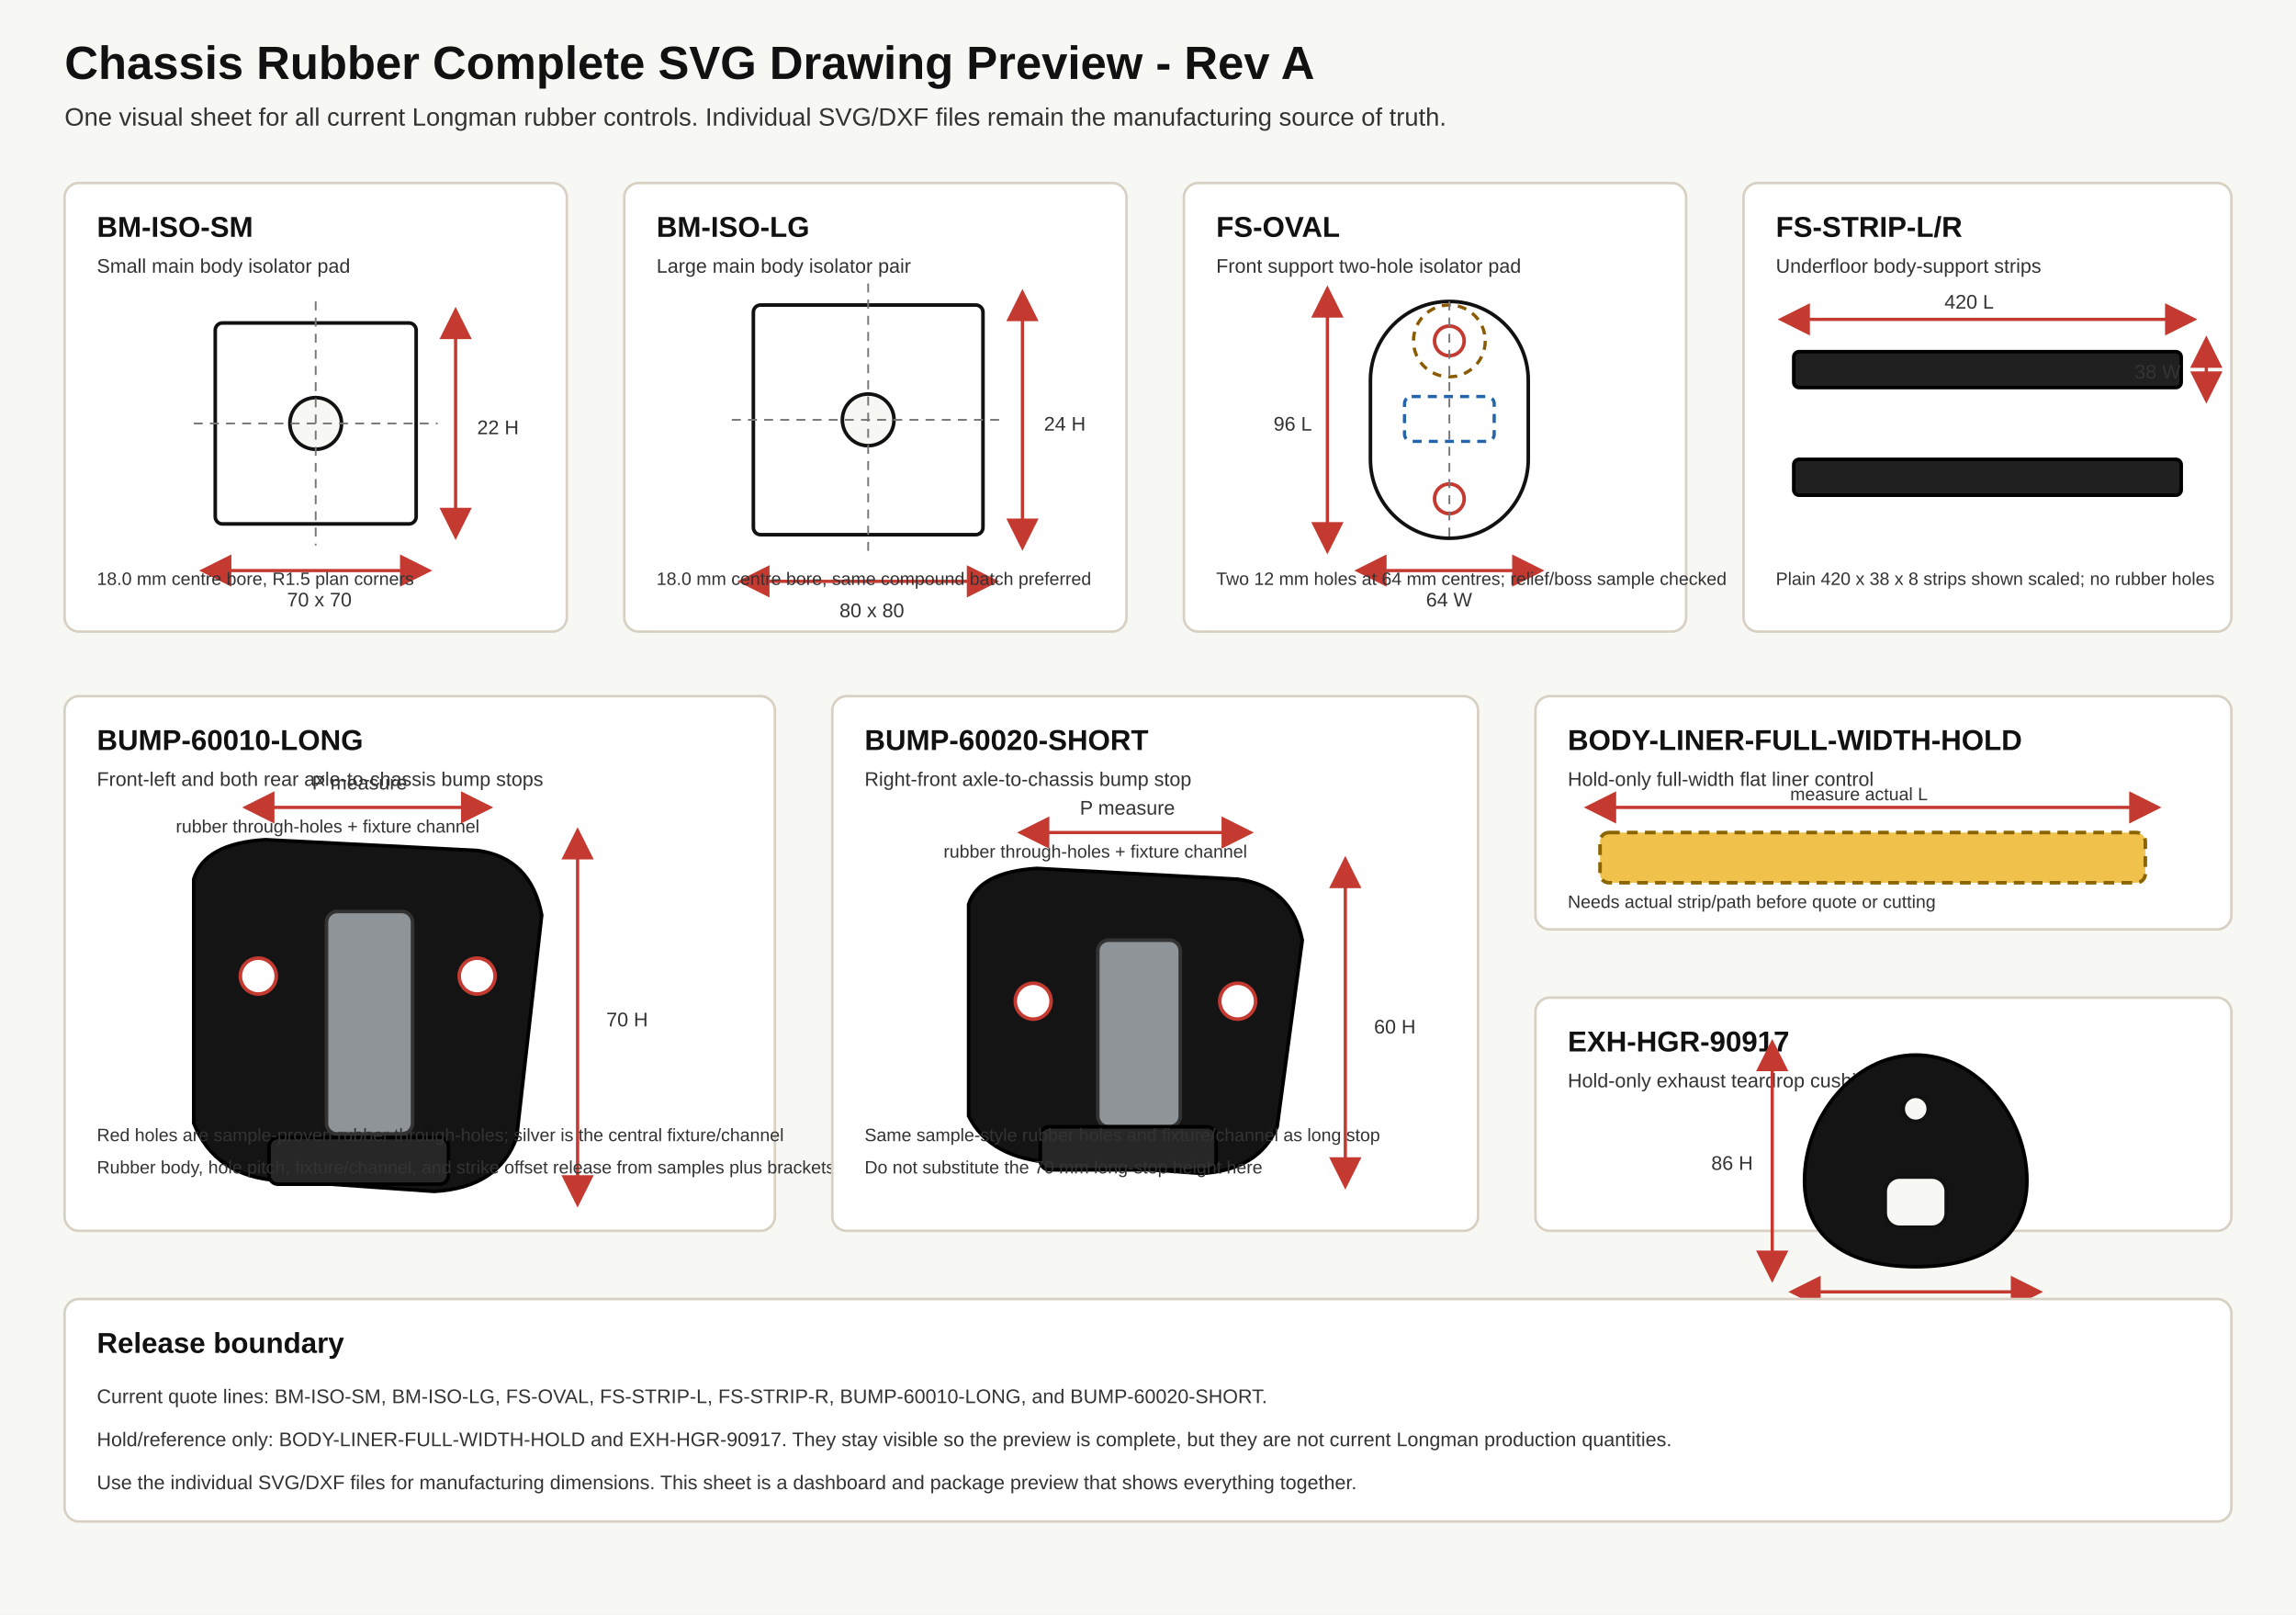
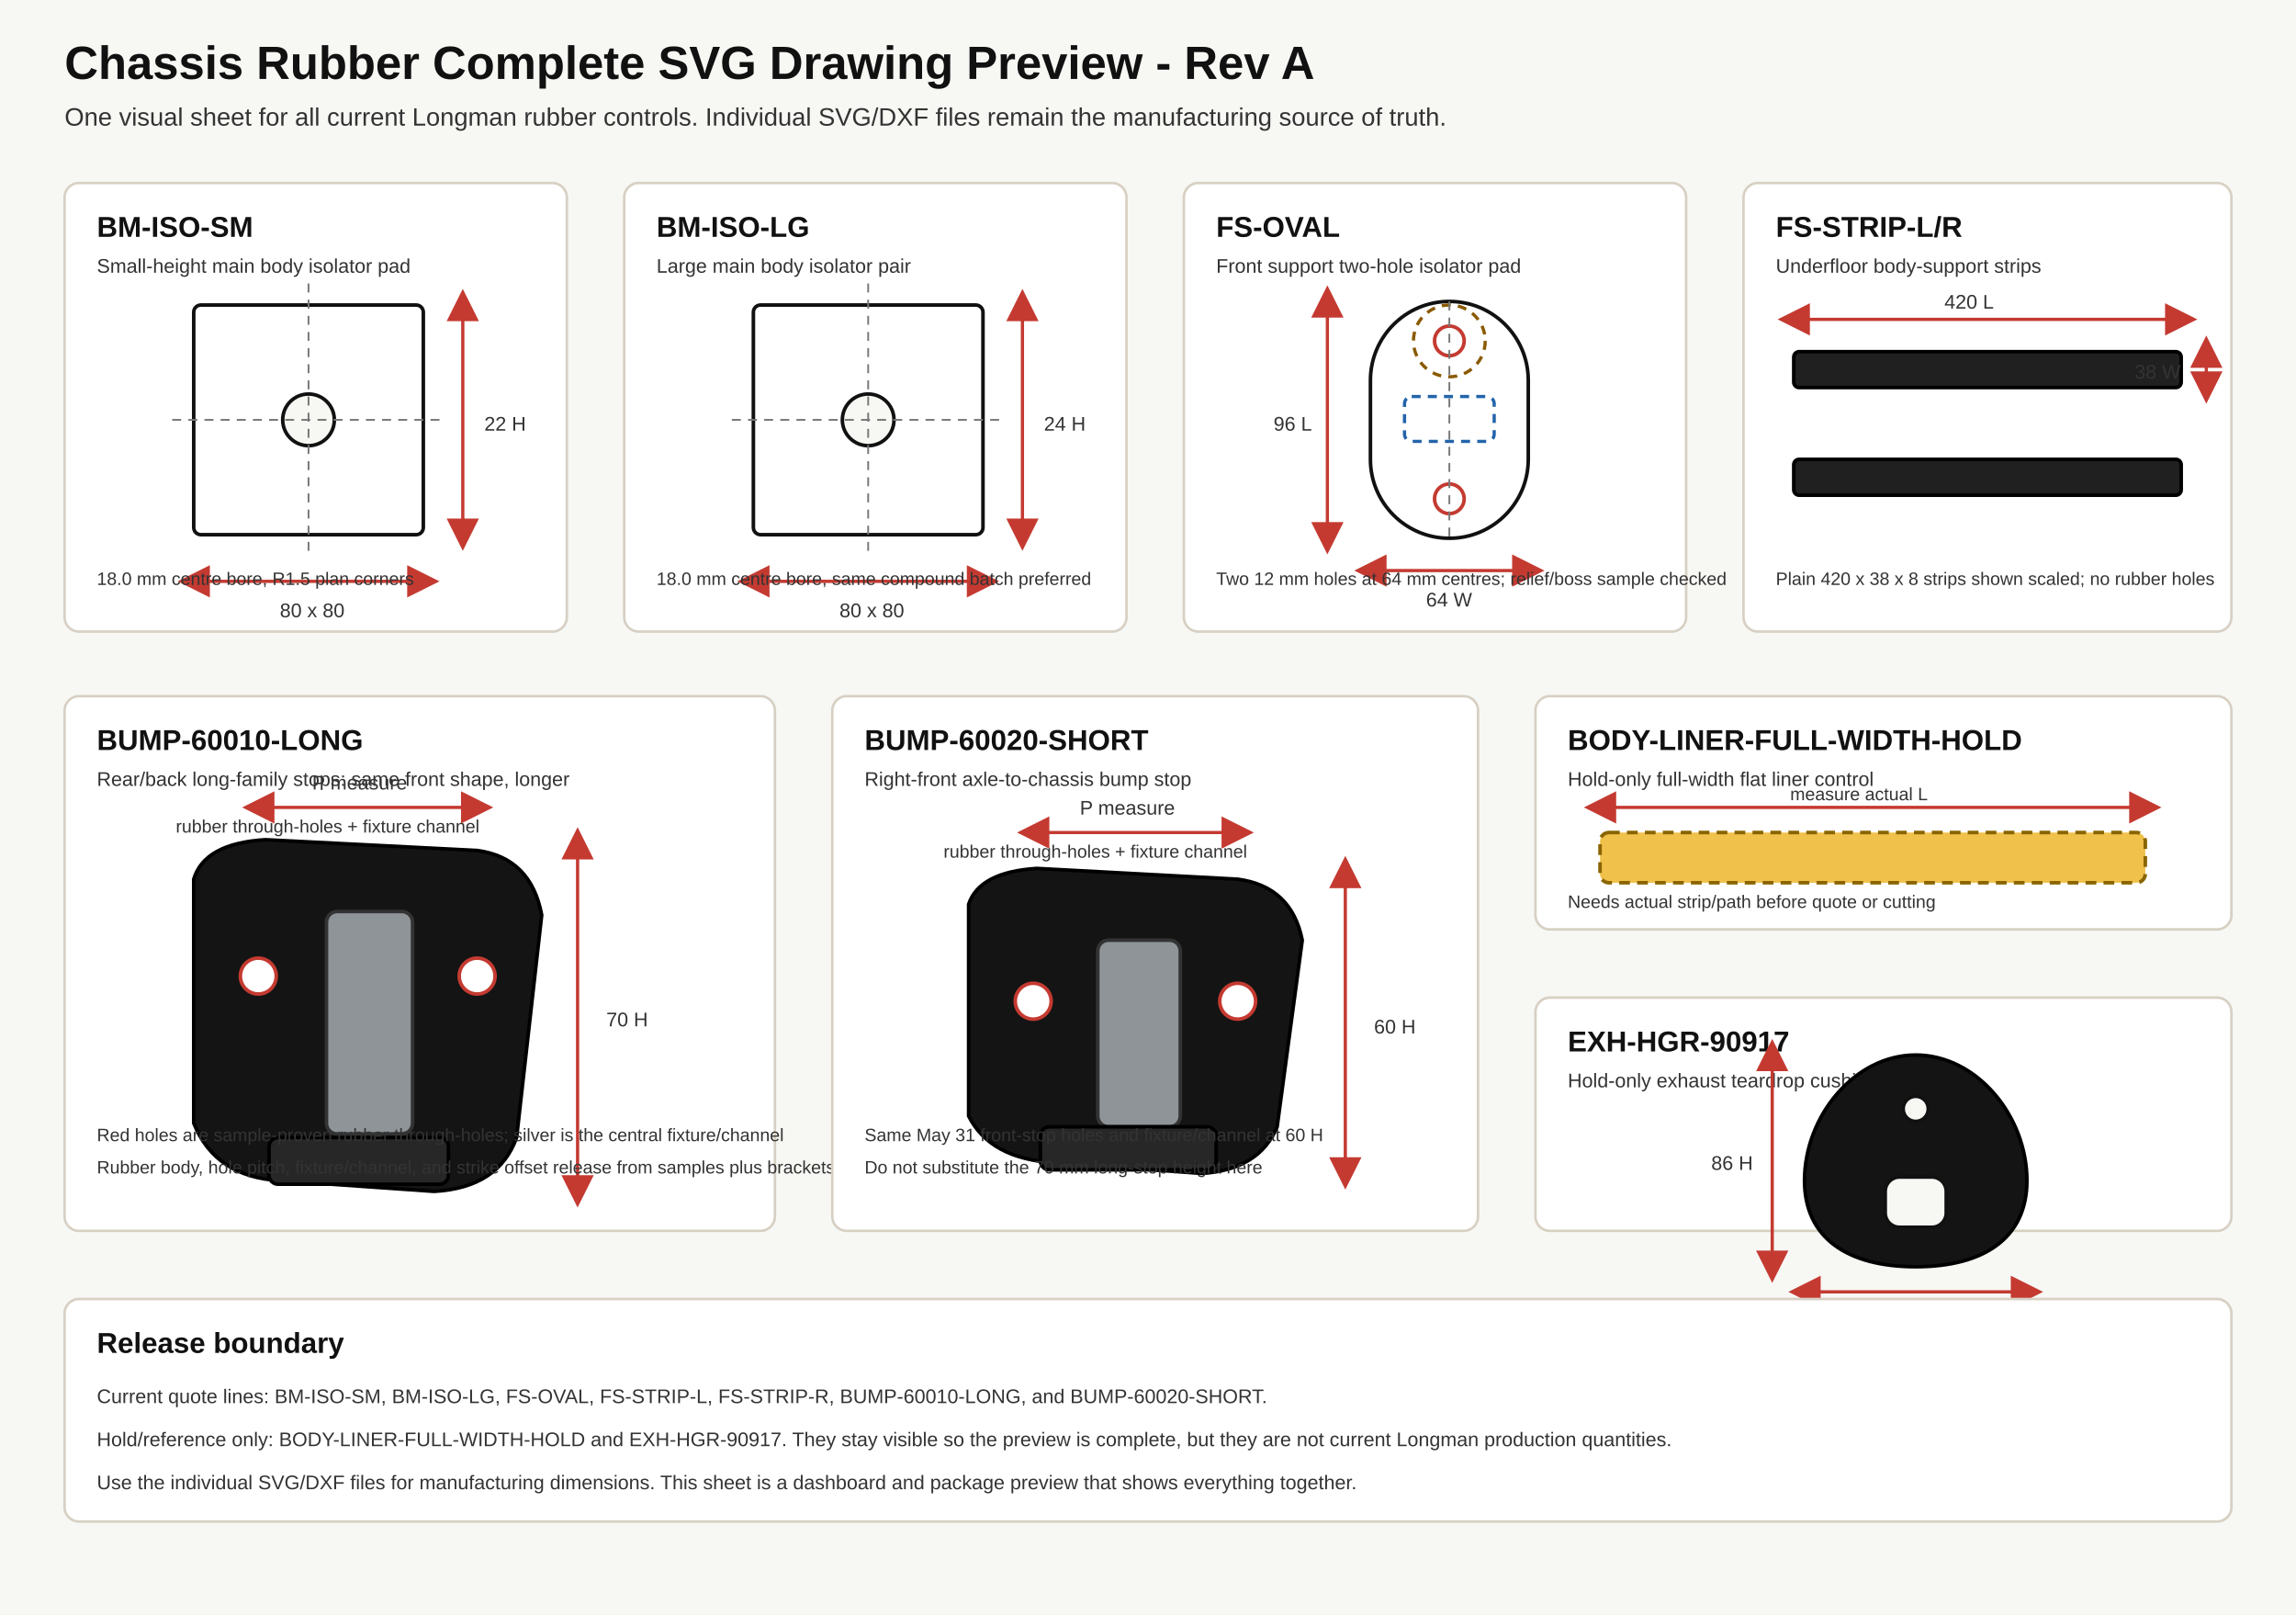
<svg xmlns="http://www.w3.org/2000/svg" width="1280" height="900" viewBox="0 0 1280 900" role="img" aria-labelledby="title desc">
  <rect width="1280" height="900" fill="#f7f7f4" />
  <style>
    .title { font: 700 26px Arial, sans-serif; fill: #111; }
    .subtitle { font: 14px Arial, sans-serif; fill: #333; }
    .panel { fill: #fff; stroke: #d7d0c3; stroke-width: 1.4; }
    .panel-title { font: 700 16px Arial, sans-serif; fill: #111; }
    .label { font: 13px Arial, sans-serif; fill: #222; }
    .small { font: 11px Arial, sans-serif; fill: #333; }
    .tiny { font: 10px Arial, sans-serif; fill: #333; }
    .rubber { fill: #141414; stroke: #000; stroke-width: 2; }
    .rubber2 { fill: #272727; stroke: #000; stroke-width: 2; }
    .steel { fill: #8e9498; stroke: #333; stroke-width: 2; }
    .cut { fill: none; stroke: #111; stroke-width: 2; }
    .hole { fill: #fff; stroke: #c43a31; stroke-width: 2; }
    .bore { fill: #f7f7f4; stroke: #111; stroke-width: 2; }
    .center { stroke: #777; stroke-width: 1; stroke-dasharray: 5 4; }
    .dim { stroke: #c43a31; stroke-width: 1.8; fill: none; marker-start: url(#arrow); marker-end: url(#arrow); }
    .guide { stroke: #666; stroke-width: 1.3; stroke-dasharray: 6 5; fill: none; }
    .hold { fill: #f0c14b; stroke: #8a6500; stroke-width: 2; stroke-dasharray: 6 4; }
    .mark { fill: none; stroke: #8a5a00; stroke-width: 1.8; stroke-dasharray: 5 4; }
    .relief { fill: none; stroke: #2364aa; stroke-width: 1.8; stroke-dasharray: 5 4; }
    .strip { fill: #202020; stroke: #000; stroke-width: 2; }
    .callout { stroke: #2364aa; stroke-width: 1.6; fill: none; marker-end: url(#arrowBlue); }
  </style>
  <defs>
    <marker id="arrow" markerWidth="10" markerHeight="10" refX="5" refY="5" orient="auto-start-reverse">
      <path d="M0,0 L10,5 L0,10 z" fill="#c43a31" />
    </marker>
    <marker id="arrowBlue" markerWidth="10" markerHeight="10" refX="8" refY="5" orient="auto">
      <path d="M0,0 L10,5 L0,10 z" fill="#2364aa" />
    </marker>
  </defs>
  <text x="36" y="44" class="title">Chassis Rubber Complete SVG Drawing Preview - Rev A</text>
  <text x="36" y="70" class="subtitle">One visual sheet for all current Longman rubber controls. Individual SVG/DXF files remain the manufacturing source of truth.</text>
  <g transform="translate(36,102)">
    <rect class="panel" x="0" y="0" width="280" height="250" rx="8" />
    <text class="panel-title" x="18" y="30">BM-ISO-SM</text>
-     <text class="small" x="18" y="50">Small main body isolator pad</text>
-     <g transform="translate(84,78)">
-       <rect class="cut" x="0" y="0" width="112" height="112" rx="4" />
-       <circle class="bore" cx="56" cy="56" r="14.4" />
-       <line class="center" x1="56" y1="-12" x2="56" y2="124" />
-       <line class="center" x1="-12" y1="56" x2="124" y2="56" />
-       <path class="dim" d="M0 138 L112 138" />
-       <text class="small" x="40" y="158">70 x 70</text>
-       <path class="dim" d="M134 0 L134 112" />
-       <text class="small" x="146" y="62">22 H</text>
+     <text class="small" x="18" y="50">Small-height main body isolator pad</text>
+     <g transform="translate(72,68)">
+       <rect class="cut" x="0" y="0" width="128" height="128" rx="4" />
+       <circle class="bore" cx="64" cy="64" r="14.4" />
+       <line class="center" x1="64" y1="-12" x2="64" y2="140" />
+       <line class="center" x1="-12" y1="64" x2="140" y2="64" />
+       <path class="dim" d="M0 154 L128 154" />
+       <text class="small" x="48" y="174">80 x 80</text>
+       <path class="dim" d="M150 0 L150 128" />
+       <text class="small" x="162" y="70">22 H</text>
    </g>
    <text class="tiny" x="18" y="224">18.0 mm centre bore, R1.5 plan corners</text>
  </g>
  <g transform="translate(348,102)">
    <rect class="panel" x="0" y="0" width="280" height="250" rx="8" />
    <text class="panel-title" x="18" y="30">BM-ISO-LG</text>
    <text class="small" x="18" y="50">Large main body isolator pair</text>
    <g transform="translate(72,68)">
      <rect class="cut" x="0" y="0" width="128" height="128" rx="4" />
      <circle class="bore" cx="64" cy="64" r="14.4" />
      <line class="center" x1="64" y1="-12" x2="64" y2="140" />
      <line class="center" x1="-12" y1="64" x2="140" y2="64" />
      <path class="dim" d="M0 154 L128 154" />
      <text class="small" x="48" y="174">80 x 80</text>
      <path class="dim" d="M150 0 L150 128" />
      <text class="small" x="162" y="70">24 H</text>
    </g>
    <text class="tiny" x="18" y="224">18.0 mm centre bore, same compound batch preferred</text>
  </g>
  <g transform="translate(660,102)">
    <rect class="panel" x="0" y="0" width="280" height="250" rx="8" />
    <text class="panel-title" x="18" y="30">FS-OVAL</text>
    <text class="small" x="18" y="50">Front support two-hole isolator pad</text>
    <g transform="translate(104,66)">
      <path class="cut" d="M0 44 A44 44 0 0 1 44 0 L44 0 A44 44 0 0 1 88 44 L88 88 A44 44 0 0 1 44 132 A44 44 0 0 1 0 88 Z" />
      <circle class="hole" cx="44" cy="22" r="8.25" />
      <circle class="hole" cx="44" cy="110" r="8.25" />
      <circle class="mark" cx="44" cy="22" r="20" />
      <rect class="relief" x="19" y="53" width="50" height="25" rx="4" />
      <line class="center" x1="44" y1="0" x2="44" y2="132" />
      <path class="dim" d="M-24 0 L-24 132" />
      <text class="small" x="-54" y="72">96 L</text>
      <path class="dim" d="M0 150 L88 150" />
      <text class="small" x="31" y="170">64 W</text>
    </g>
    <text class="tiny" x="18" y="224">Two 12 mm holes at 64 mm centres; relief/boss sample checked</text>
  </g>
  <g transform="translate(972,102)">
    <rect class="panel" x="0" y="0" width="272" height="250" rx="8" />
    <text class="panel-title" x="18" y="30">FS-STRIP-L/R</text>
    <text class="small" x="18" y="50">Underfloor body-support strips</text>
    <rect class="strip" x="28" y="94" width="216" height="20" rx="3" />
    <rect class="strip" x="28" y="154" width="216" height="20" rx="3" />
    <path class="dim" d="M28 76 L244 76" />
    <text class="small" x="112" y="70">420 L</text>
    <path class="dim" d="M258 94 L258 114" />
    <text class="small" x="218" y="109">38 W</text>
    <text class="tiny" x="18" y="224">Plain 420 x 38 x 8 strips shown scaled; no rubber holes</text>
  </g>
  <g transform="translate(36,388)">
    <rect class="panel" x="0" y="0" width="396" height="298" rx="8" />
    <text class="panel-title" x="18" y="30">BUMP-60010-LONG</text>
-     <text class="small" x="18" y="50">Front-left and both rear axle-to-chassis bump stops</text>
+     <text class="small" x="18" y="50">Rear/back long-family stops: same front shape, longer</text>
    <g transform="translate(42,80)">
      <path class="rubber" d="M30 22 Q36 2 70 0 L188 6 Q218 10 224 42 L210 166 Q200 194 164 196 L78 190 Q42 188 30 158 Z" />
      <rect class="steel" x="104" y="40" width="48" height="124" rx="6" />
      <circle class="hole" cx="66" cy="76" r="10" />
      <circle class="hole" cx="188" cy="76" r="10" />
      <rect class="rubber2" x="72" y="166" width="100" height="26" rx="5" />
      <path class="dim" d="M244 2 L244 196" />
      <text class="small" x="260" y="104">70 H</text>
      <path class="dim" d="M66 -18 L188 -18" />
      <text class="small" x="96" y="-28">P measure</text>
      <text class="tiny" x="20" y="-4">rubber through-holes + fixture channel</text>
    </g>
    <text class="tiny" x="18" y="248">Red holes are sample-proven rubber through-holes; silver is the central fixture/channel</text>
    <text class="tiny" x="18" y="266">Rubber body, hole pitch, fixture/channel, and strike offset release from samples plus brackets</text>
  </g>
  <g transform="translate(464,388)">
    <rect class="panel" x="0" y="0" width="360" height="298" rx="8" />
    <text class="panel-title" x="18" y="30">BUMP-60020-SHORT</text>
    <text class="small" x="18" y="50">Right-front axle-to-chassis bump stop</text>
    <g transform="translate(42,94)">
      <path class="rubber" d="M34 22 Q40 4 72 2 L184 8 Q214 12 220 42 L206 146 Q196 170 164 172 L82 166 Q46 164 34 140 Z" />
      <rect class="steel" x="106" y="42" width="46" height="104" rx="6" />
      <circle class="hole" cx="70" cy="76" r="10" />
      <circle class="hole" cx="184" cy="76" r="10" />
      <rect class="rubber2" x="74" y="146" width="98" height="24" rx="5" />
      <path class="dim" d="M244 4 L244 172" />
      <text class="small" x="260" y="94">60 H</text>
      <path class="dim" d="M70 -18 L184 -18" />
      <text class="small" x="96" y="-28">P measure</text>
      <text class="tiny" x="20" y="-4">rubber through-holes + fixture channel</text>
    </g>
-     <text class="tiny" x="18" y="248">Same sample-style rubber holes and fixture/channel as long stop</text>
+     <text class="tiny" x="18" y="248">Same May 31 front-stop holes and fixture/channel at 60 H</text>
    <text class="tiny" x="18" y="266">Do not substitute the 70 mm long-stop height here</text>
  </g>
  <g transform="translate(856,388)">
    <rect class="panel" x="0" y="0" width="388" height="130" rx="8" />
    <text class="panel-title" x="18" y="30">BODY-LINER-FULL-WIDTH-HOLD</text>
    <text class="small" x="18" y="50">Hold-only full-width flat liner control</text>
    <rect class="hold" x="36" y="76" width="304" height="28" rx="5" />
    <path class="dim" d="M36 62 L340 62" />
    <text class="tiny" x="142" y="58">measure actual L</text>
    <text class="tiny" x="18" y="118">Needs actual strip/path before quote or cutting</text>
  </g>
  <g transform="translate(856,556)">
    <rect class="panel" x="0" y="0" width="388" height="130" rx="8" />
    <text class="panel-title" x="18" y="30">EXH-HGR-90917</text>
    <text class="small" x="18" y="50">Hold-only exhaust teardrop cushion reference</text>
    <g transform="translate(166,24)">
      <path class="rubber" d="M46 8 C80 8 108 42 108 78 C108 110 84 126 46 126 C8 126 -16 110 -16 78 C-16 42 12 8 46 8 Z" />
      <circle class="bore" cx="46" cy="38" r="7" />
      <rect class="bore" x="29" y="76" width="34" height="28" rx="8" />
      <path class="dim" d="M-34 8 L-34 126" />
      <text class="small" x="-68" y="72">86 H</text>
      <path class="dim" d="M-16 140 L108 140" />
      <text class="small" x="28" y="160">48 W</text>
    </g>
  </g>
  <g transform="translate(36,724)">
    <rect class="panel" x="0" y="0" width="1208" height="124" rx="8" />
    <text class="panel-title" x="18" y="30">Release boundary</text>
    <text class="small" x="18" y="58">Current quote lines: BM-ISO-SM, BM-ISO-LG, FS-OVAL, FS-STRIP-L, FS-STRIP-R, BUMP-60010-LONG, and BUMP-60020-SHORT.</text>
    <text class="small" x="18" y="82">Hold/reference only: BODY-LINER-FULL-WIDTH-HOLD and EXH-HGR-90917. They stay visible so the preview is complete, but they are not current Longman production quantities.</text>
    <text class="small" x="18" y="106">Use the individual SVG/DXF files for manufacturing dimensions. This sheet is a dashboard and package preview that shows everything together.</text>
  </g>
</svg>
